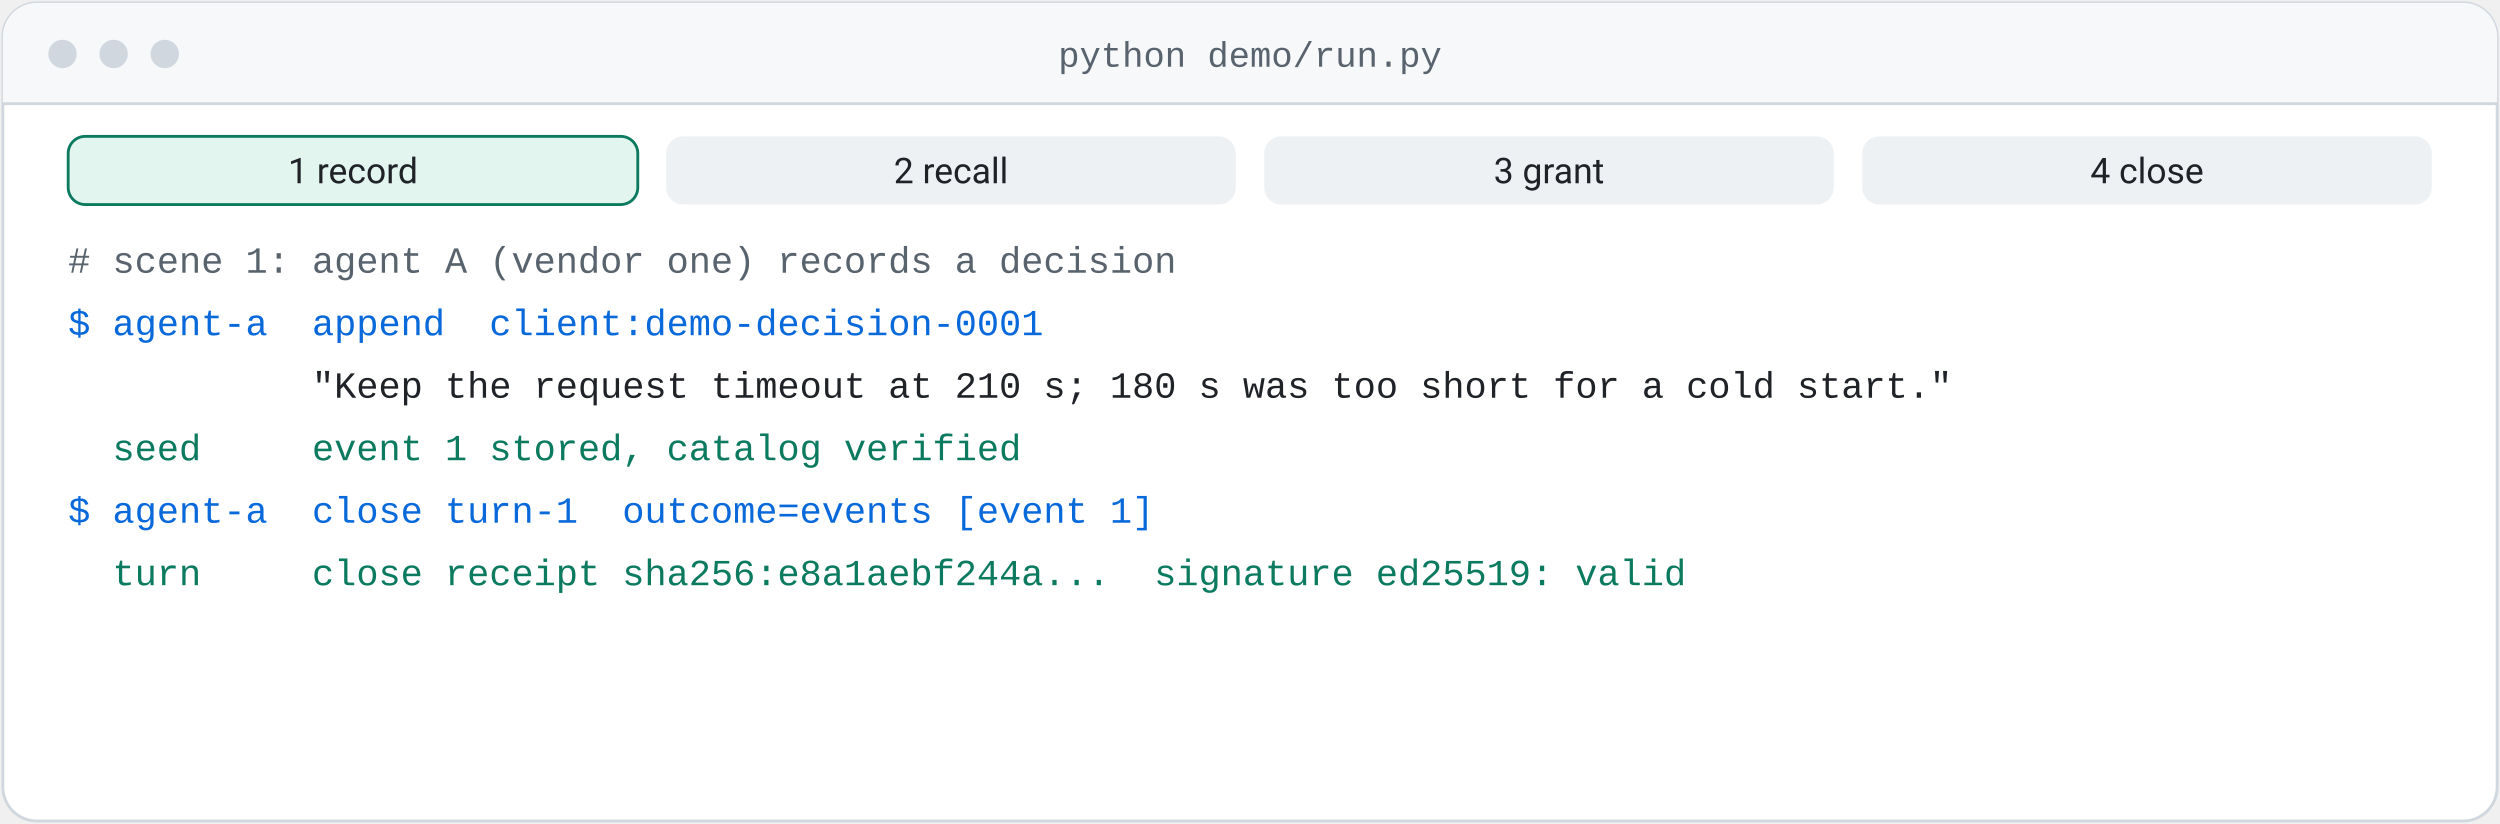
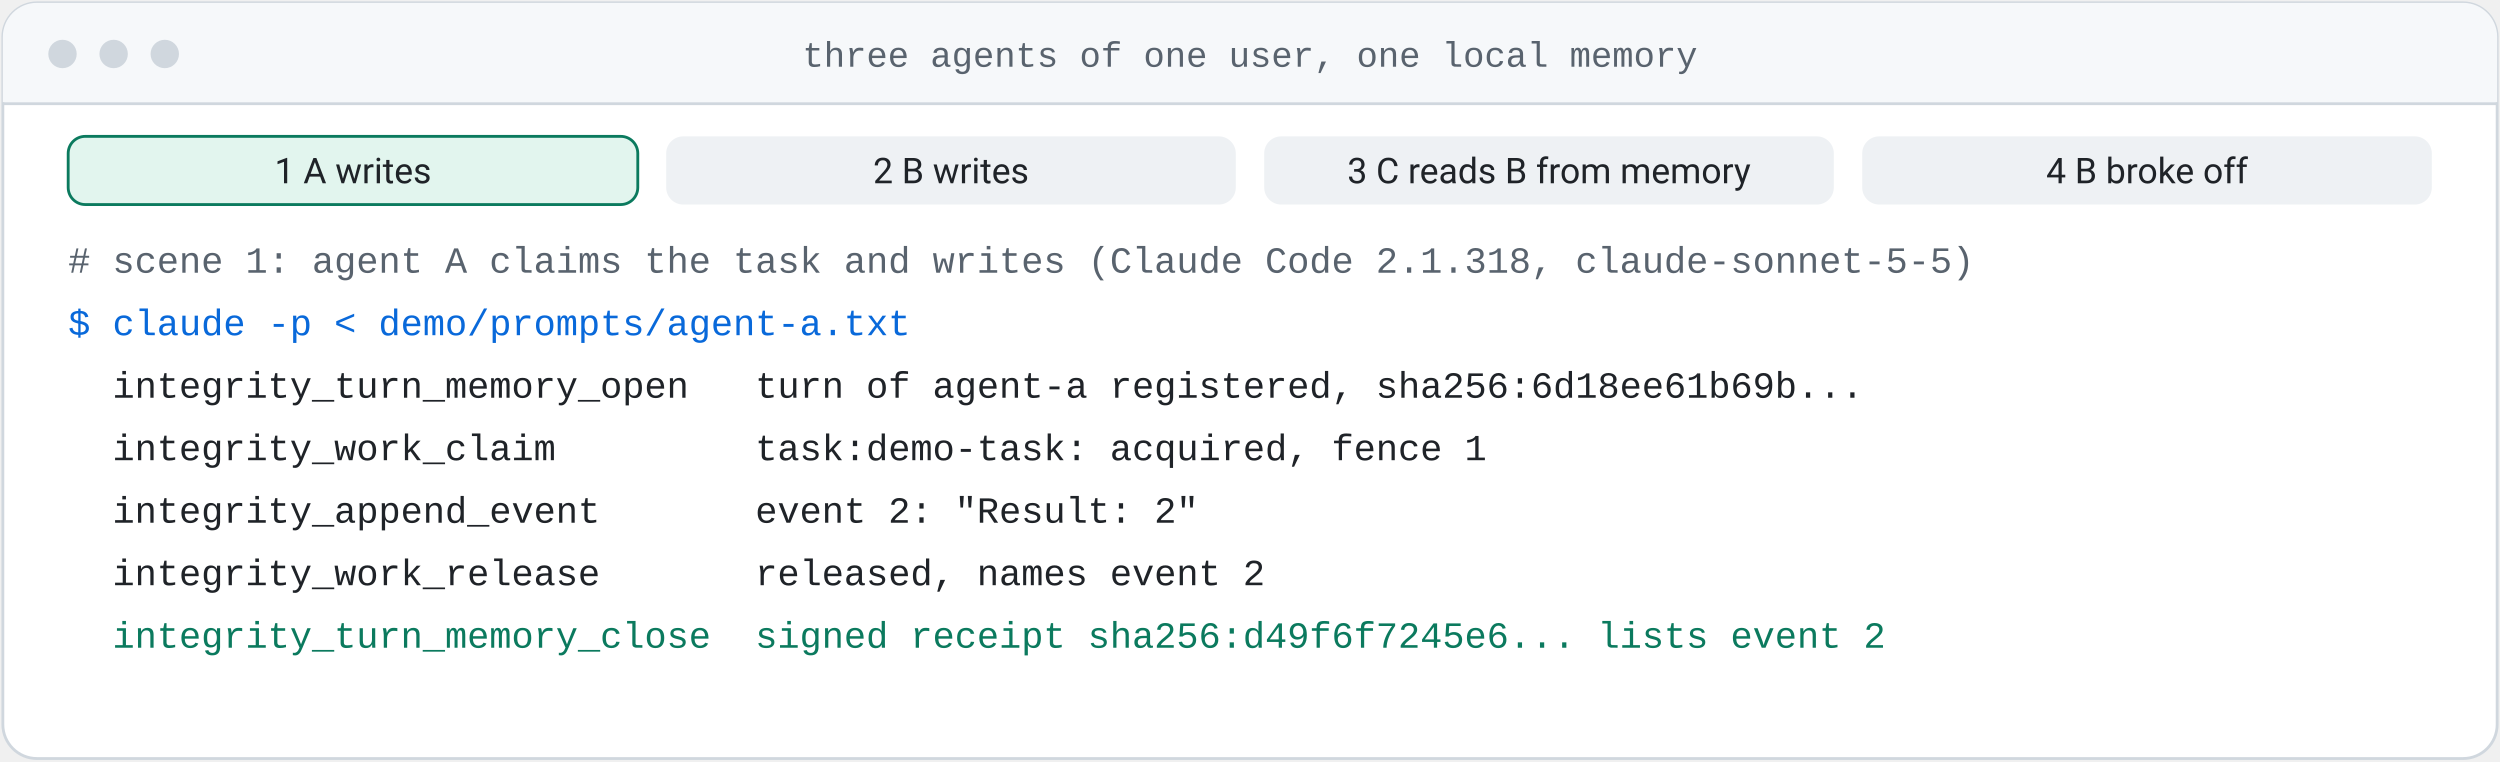
- <svg xmlns="http://www.w3.org/2000/svg" viewBox="0 0 880 290" width="880" height="290" role="img" aria-labelledby="t d" font-family="ui-monospace, SFMono-Regular, Menlo, Consolas, 'Liberation Mono', monospace">
-   <rect x="1" y="1" width="878" height="288" rx="12" fill="#FFFFFF" stroke="#D0D7DE" />
+ <svg xmlns="http://www.w3.org/2000/svg" viewBox="0 0 880 268" width="880" height="268" role="img" aria-labelledby="t d" font-family="ui-monospace, SFMono-Regular, Menlo, Consolas, 'Liberation Mono', monospace">
+   <rect x="1" y="1" width="878" height="266" rx="12" fill="#FFFFFF" stroke="#D0D7DE" />
  <path d="M1 13a12 12 0 0 1 12-12h854a12 12 0 0 1 12 12v23H1z" fill="#F6F8FA" />
  <path d="M1 36.5h878" stroke="#D0D7DE" />
  <circle cx="22" cy="19" r="5" fill="#D0D7DE" />
  <circle cx="40" cy="19" r="5" fill="#D0D7DE" />
  <circle cx="58" cy="19" r="5" fill="#D0D7DE" />
-   <text x="440" y="23.5" text-anchor="middle" font-size="12.5" fill="#59636E">python demo/run.py</text>
+   <text x="440" y="23.5" text-anchor="middle" font-size="12.5" fill="#59636E">three agents of one user, one local memory</text>
  <rect x="24" y="48" width="200.5" height="24" rx="6" fill="#EEF1F4" />
  <rect x="24" y="48" width="200.5" height="24" rx="6" fill="#E2F5EE" stroke="#0B7A5E" opacity="1">
    <animate attributeName="opacity" dur="48s" repeatCount="indefinite" keyTimes="0;0;0.005;0.245;0.25;1" values="0;0;1;1;0;0" />
  </rect>
-   <text x="124.25" y="64.5" text-anchor="middle" font-size="12.5" font-family="ui-sans-serif, system-ui, -apple-system, 'Segoe UI', Roboto, Helvetica, Arial, sans-serif" fill="#1F2328">1 record</text>
+   <text x="124.25" y="64.5" text-anchor="middle" font-size="12.5" font-family="ui-sans-serif, system-ui, -apple-system, 'Segoe UI', Roboto, Helvetica, Arial, sans-serif" fill="#1F2328">1 A writes</text>
  <rect x="234.5" y="48" width="200.5" height="24" rx="6" fill="#EEF1F4" />
  <rect x="234.5" y="48" width="200.5" height="24" rx="6" fill="#E2F5EE" stroke="#0B7A5E" opacity="0">
    <animate attributeName="opacity" dur="48s" repeatCount="indefinite" keyTimes="0;0.25;0.255;0.495;0.5;1" values="0;0;1;1;0;0" />
  </rect>
-   <text x="334.75" y="64.5" text-anchor="middle" font-size="12.5" font-family="ui-sans-serif, system-ui, -apple-system, 'Segoe UI', Roboto, Helvetica, Arial, sans-serif" fill="#1F2328">2 recall</text>
+   <text x="334.75" y="64.5" text-anchor="middle" font-size="12.5" font-family="ui-sans-serif, system-ui, -apple-system, 'Segoe UI', Roboto, Helvetica, Arial, sans-serif" fill="#1F2328">2 B writes</text>
  <rect x="445" y="48" width="200.5" height="24" rx="6" fill="#EEF1F4" />
  <rect x="445" y="48" width="200.5" height="24" rx="6" fill="#E2F5EE" stroke="#0B7A5E" opacity="0">
    <animate attributeName="opacity" dur="48s" repeatCount="indefinite" keyTimes="0;0.5;0.505;0.745;0.75;1" values="0;0;1;1;0;0" />
  </rect>
-   <text x="545.25" y="64.5" text-anchor="middle" font-size="12.5" font-family="ui-sans-serif, system-ui, -apple-system, 'Segoe UI', Roboto, Helvetica, Arial, sans-serif" fill="#1F2328">3 grant</text>
+   <text x="545.25" y="64.5" text-anchor="middle" font-size="12.5" font-family="ui-sans-serif, system-ui, -apple-system, 'Segoe UI', Roboto, Helvetica, Arial, sans-serif" fill="#1F2328">3 C reads B from memory</text>
  <rect x="655.5" y="48" width="200.5" height="24" rx="6" fill="#EEF1F4" />
  <rect x="655.5" y="48" width="200.5" height="24" rx="6" fill="#E2F5EE" stroke="#0B7A5E" opacity="0">
    <animate attributeName="opacity" dur="48s" repeatCount="indefinite" keyTimes="0;0.75;0.755;0.995;1;1" values="0;0;1;1;0;0" />
  </rect>
-   <text x="755.75" y="64.5" text-anchor="middle" font-size="12.5" font-family="ui-sans-serif, system-ui, -apple-system, 'Segoe UI', Roboto, Helvetica, Arial, sans-serif" fill="#1F2328">4 close</text>
-   <text x="24" y="96" font-size="13" xml:space="preserve" fill="#59636E" opacity="1"># scene 1: agent A (vendor one) records a decision<animate attributeName="opacity" dur="48s" repeatCount="indefinite" keyTimes="0;0.006;0.011;0.24;0.245;1" values="0;0;1;1;0;0" />
+   <text x="755.75" y="64.5" text-anchor="middle" font-size="12.5" font-family="ui-sans-serif, system-ui, -apple-system, 'Segoe UI', Roboto, Helvetica, Arial, sans-serif" fill="#1F2328">4 B broke off</text>
+   <text x="24" y="96" font-size="13" xml:space="preserve" fill="#59636E" opacity="1"># scene 1: agent A claims the task and writes (Claude Code 2.1.318, claude-sonnet-5-5)<animate attributeName="opacity" dur="48s" repeatCount="indefinite" keyTimes="0;0.006;0.011;0.24;0.245;1" values="0;0;1;1;0;0" />
  </text>
-   <text x="24" y="118" font-size="13" xml:space="preserve" fill="#0969DA" opacity="1">$ agent-a  append  client:demo-decision-0001<animate attributeName="opacity" dur="48s" repeatCount="indefinite" keyTimes="0;0.021;0.026;0.24;0.245;1" values="0;0;1;1;0;0" />
+   <text x="24" y="118" font-size="13" xml:space="preserve" fill="#0969DA" opacity="1">$ claude -p &lt; demo/prompts/agent-a.txt<animate attributeName="opacity" dur="48s" repeatCount="indefinite" keyTimes="0;0.021;0.026;0.24;0.245;1" values="0;0;1;1;0;0" />
  </text>
-   <text x="24" y="140" font-size="13" xml:space="preserve" fill="#1F2328" opacity="1">           "Keep the request timeout at 210 s; 180 s was too short for a cold start."<animate attributeName="opacity" dur="48s" repeatCount="indefinite" keyTimes="0;0.035;0.041;0.24;0.245;1" values="0;0;1;1;0;0" />
+   <text x="24" y="140" font-size="13" xml:space="preserve" fill="#1F2328" opacity="1">  integrity_turn_memory_open   turn of agent-a registered, sha256:6d18ee61b69b...<animate attributeName="opacity" dur="48s" repeatCount="indefinite" keyTimes="0;0.035;0.041;0.24;0.245;1" values="0;0;1;1;0;0" />
  </text>
-   <text x="24" y="162" font-size="13" xml:space="preserve" fill="#0B7A5E" opacity="1">  seed     event 1 stored, catalog verified<animate attributeName="opacity" dur="48s" repeatCount="indefinite" keyTimes="0;0.05;0.055;0.24;0.245;1" values="0;0;1;1;0;0" />
+   <text x="24" y="162" font-size="13" xml:space="preserve" fill="#1F2328" opacity="1">  integrity_work_claim         task:demo-task: acquired, fence 1<animate attributeName="opacity" dur="48s" repeatCount="indefinite" keyTimes="0;0.05;0.055;0.24;0.245;1" values="0;0;1;1;0;0" />
  </text>
-   <text x="24" y="184" font-size="13" xml:space="preserve" fill="#0969DA" opacity="1">$ agent-a  close turn-1  outcome=events [event 1]<animate attributeName="opacity" dur="48s" repeatCount="indefinite" keyTimes="0;0.065;0.07;0.24;0.245;1" values="0;0;1;1;0;0" />
+   <text x="24" y="184" font-size="13" xml:space="preserve" fill="#1F2328" opacity="1">  integrity_append_event       event 2: "Result: 2"<animate attributeName="opacity" dur="48s" repeatCount="indefinite" keyTimes="0;0.065;0.07;0.24;0.245;1" values="0;0;1;1;0;0" />
  </text>
-   <text x="24" y="206" font-size="13" xml:space="preserve" fill="#0B7A5E" opacity="1">  turn     close receipt sha256:e8a1aebf244a...  signature ed25519: valid<animate attributeName="opacity" dur="48s" repeatCount="indefinite" keyTimes="0;0.079;0.084;0.24;0.245;1" values="0;0;1;1;0;0" />
+   <text x="24" y="206" font-size="13" xml:space="preserve" fill="#1F2328" opacity="1">  integrity_work_release       released, names event 2<animate attributeName="opacity" dur="48s" repeatCount="indefinite" keyTimes="0;0.079;0.084;0.24;0.245;1" values="0;0;1;1;0;0" />
  </text>
-   <text x="24" y="96" font-size="13" xml:space="preserve" fill="#59636E" opacity="0"># scene 2: agent B (vendor two), a new session, asks the memory<animate attributeName="opacity" dur="48s" repeatCount="indefinite" keyTimes="0;0.256;0.262;0.49;0.495;1" values="0;0;1;1;0;0" />
+   <text x="24" y="228" font-size="13" xml:space="preserve" fill="#0B7A5E" opacity="1">  integrity_turn_memory_close  signed receipt sha256:d49f6f7245e6... lists event 2<animate attributeName="opacity" dur="48s" repeatCount="indefinite" keyTimes="0;0.094;0.099;0.24;0.245;1" values="0;0;1;1;0;0" />
  </text>
-   <text x="24" y="118" font-size="13" xml:space="preserve" fill="#0969DA" opacity="0">$ agent-b  recall  "request timeout"<animate attributeName="opacity" dur="48s" repeatCount="indefinite" keyTimes="0;0.271;0.276;0.49;0.495;1" values="0;0;1;1;0;0" />
+   <text x="24" y="96" font-size="13" xml:space="preserve" fill="#59636E" opacity="0"># scene 2: agent B claims the task and writes (Claude Code 2.1.318, claude-sonnet-5-5)<animate attributeName="opacity" dur="48s" repeatCount="indefinite" keyTimes="0;0.256;0.262;0.49;0.495;1" values="0;0;1;1;0;0" />
  </text>
-   <text x="24" y="140" font-size="13" xml:space="preserve" fill="#0B7A5E" opacity="0">  memory   1 event  -&gt;  event 1  by agent-a  at 2026-01-01T09:00:00Z<animate attributeName="opacity" dur="48s" repeatCount="indefinite" keyTimes="0;0.285;0.291;0.49;0.495;1" values="0;0;1;1;0;0" />
+   <text x="24" y="118" font-size="13" xml:space="preserve" fill="#0969DA" opacity="0">$ claude -p &lt; demo/prompts/agent-b.txt<animate attributeName="opacity" dur="48s" repeatCount="indefinite" keyTimes="0;0.271;0.276;0.49;0.495;1" values="0;0;1;1;0;0" />
  </text>
-   <text x="24" y="162" font-size="13" xml:space="preserve" fill="#1F2328" opacity="0">           "Keep the request timeout at 210 s; 180 s was too short for a cold start."<animate attributeName="opacity" dur="48s" repeatCount="indefinite" keyTimes="0;0.3;0.305;0.49;0.495;1" values="0;0;1;1;0;0" />
+   <text x="24" y="140" font-size="13" xml:space="preserve" fill="#1F2328" opacity="0">  integrity_turn_memory_open   turn of agent-b registered, sha256:9c3292336422...<animate attributeName="opacity" dur="48s" repeatCount="indefinite" keyTimes="0;0.285;0.291;0.49;0.495;1" values="0;0;1;1;0;0" />
  </text>
-   <text x="24" y="184" font-size="13" xml:space="preserve" fill="#1F2328" opacity="0">           event digest sha256:e71d983c5b37...<animate attributeName="opacity" dur="48s" repeatCount="indefinite" keyTimes="0;0.315;0.32;0.49;0.495;1" values="0;0;1;1;0;0" />
+   <text x="24" y="162" font-size="13" xml:space="preserve" fill="#1F2328" opacity="0">  integrity_work_claim         task:demo-task: acquired, fence 2<animate attributeName="opacity" dur="48s" repeatCount="indefinite" keyTimes="0;0.3;0.305;0.49;0.495;1" values="0;0;1;1;0;0" />
  </text>
-   <text x="24" y="206" font-size="13" xml:space="preserve" fill="#1F2328" opacity="0">           recall receipt: bound to one snapshot, production_authority=false<animate attributeName="opacity" dur="48s" repeatCount="indefinite" keyTimes="0;0.329;0.334;0.49;0.495;1" values="0;0;1;1;0;0" />
+   <text x="24" y="184" font-size="13" xml:space="preserve" fill="#1F2328" opacity="0">  integrity_append_event       event 3: "Result: X"<animate attributeName="opacity" dur="48s" repeatCount="indefinite" keyTimes="0;0.315;0.32;0.49;0.495;1" values="0;0;1;1;0;0" />
  </text>
-   <text x="24" y="228" font-size="13" xml:space="preserve" fill="#59636E" opacity="0">           What was read is evidence with its origin. It is not permission.<animate attributeName="opacity" dur="48s" repeatCount="indefinite" keyTimes="0;0.344;0.349;0.49;0.495;1" values="0;0;1;1;0;0" />
+   <text x="24" y="206" font-size="13" xml:space="preserve" fill="#1F2328" opacity="0">  integrity_work_release       released, names event 3<animate attributeName="opacity" dur="48s" repeatCount="indefinite" keyTimes="0;0.329;0.334;0.49;0.495;1" values="0;0;1;1;0;0" />
  </text>
-   <text x="24" y="96" font-size="13" xml:space="preserve" fill="#59636E" opacity="0"># scene 3: agent B wants to change a file<animate attributeName="opacity" dur="48s" repeatCount="indefinite" keyTimes="0;0.506;0.511;0.74;0.745;1" values="0;0;1;1;0;0" />
+   <text x="24" y="228" font-size="13" xml:space="preserve" fill="#0B7A5E" opacity="0">  integrity_turn_memory_close  signed receipt sha256:09a9dc4aad79... lists event 3<animate attributeName="opacity" dur="48s" repeatCount="indefinite" keyTimes="0;0.344;0.349;0.49;0.495;1" values="0;0;1;1;0;0" />
  </text>
-   <text x="24" y="118" font-size="13" xml:space="preserve" fill="#0969DA" opacity="0">$ agent-b  act  "memory says the owner approved this"  (signs the intent itself)<animate attributeName="opacity" dur="48s" repeatCount="indefinite" keyTimes="0;0.521;0.526;0.74;0.745;1" values="0;0;1;1;0;0" />
+   <text x="24" y="96" font-size="13" xml:space="preserve" fill="#59636E" opacity="0"># scene 3: agent C continues; it reads the memory and does not ask agent B<animate attributeName="opacity" dur="48s" repeatCount="indefinite" keyTimes="0;0.506;0.511;0.74;0.745;1" values="0;0;1;1;0;0" />
  </text>
-   <text x="24" y="140" font-size="13" xml:space="preserve" fill="#CF222E" opacity="0">  custody  REFUSED  ChangeIntent authority key identity mismatch<animate attributeName="opacity" dur="48s" repeatCount="indefinite" keyTimes="0;0.535;0.541;0.74;0.745;1" values="0;0;1;1;0;0" />
+   <text x="24" y="118" font-size="13" xml:space="preserve" fill="#0969DA" opacity="0">$ claude -p &lt; demo/prompts/agent-c.txt<animate attributeName="opacity" dur="48s" repeatCount="indefinite" keyTimes="0;0.521;0.526;0.74;0.745;1" values="0;0;1;1;0;0" />
  </text>
-   <text x="24" y="162" font-size="13" xml:space="preserve" fill="#0969DA" opacity="0">$ owner    sign a one-use grant: update file:/demo/config.json, valid 15 minutes<animate attributeName="opacity" dur="48s" repeatCount="indefinite" keyTimes="0;0.55;0.555;0.74;0.745;1" values="0;0;1;1;0;0" />
+   <text x="24" y="140" font-size="13" xml:space="preserve" fill="#1F2328" opacity="0">  integrity_seed_recall        2 events: "Result: 2" by agent-a, "Result: X" by agent-b<animate attributeName="opacity" dur="48s" repeatCount="indefinite" keyTimes="0;0.535;0.541;0.74;0.745;1" values="0;0;1;1;0;0" />
  </text>
-   <text x="24" y="184" font-size="13" xml:space="preserve" fill="#0969DA" opacity="0">$ agent-b  act  with the owner's grant<animate attributeName="opacity" dur="48s" repeatCount="indefinite" keyTimes="0;0.565;0.57;0.74;0.745;1" values="0;0;1;1;0;0" />
+   <text x="24" y="162" font-size="13" xml:space="preserve" fill="#1F2328" opacity="0">  integrity_turn_receipt_by_event   event 3: "Result: X"<animate attributeName="opacity" dur="48s" repeatCount="indefinite" keyTimes="0;0.55;0.555;0.74;0.745;1" values="0;0;1;1;0;0" />
  </text>
-   <text x="24" y="206" font-size="13" xml:space="preserve" fill="#0B7A5E" opacity="0">  custody  ALLOWED  authorized_success, consumption receipt signed<animate attributeName="opacity" dur="48s" repeatCount="indefinite" keyTimes="0;0.579;0.584;0.74;0.745;1" values="0;0;1;1;0;0" />
+   <text x="24" y="184" font-size="13" xml:space="preserve" fill="#1F2328" opacity="0">    author  agent-b / claude-code / local-machine   (declared by the writer; not verified)<animate attributeName="opacity" dur="48s" repeatCount="indefinite" keyTimes="0;0.565;0.57;0.74;0.745;1" values="0;0;1;1;0;0" />
  </text>
-   <text x="24" y="228" font-size="13" xml:space="preserve" fill="#0969DA" opacity="0">$ agent-b  act  with the same grant again<animate attributeName="opacity" dur="48s" repeatCount="indefinite" keyTimes="0;0.594;0.599;0.74;0.745;1" values="0;0;1;1;0;0" />
+   <text x="24" y="206" font-size="13" xml:space="preserve" fill="#0B7A5E" opacity="0">    claim   task:demo-task, fence 2: acquired, then released naming event 3<animate attributeName="opacity" dur="48s" repeatCount="indefinite" keyTimes="0;0.579;0.584;0.74;0.745;1" values="0;0;1;1;0;0" />
  </text>
-   <text x="24" y="250" font-size="13" xml:space="preserve" fill="#CF222E" opacity="0">  custody  REFUSED  ChangeIntent intent:demo-timeout is already consumed<animate attributeName="opacity" dur="48s" repeatCount="indefinite" keyTimes="0;0.608;0.614;0.74;0.745;1" values="0;0;1;1;0;0" />
+   <text x="24" y="228" font-size="13" xml:space="preserve" fill="#0B7A5E" opacity="0">    turn    closed 12:55:48Z: the signed receipt lists event 3<animate attributeName="opacity" dur="48s" repeatCount="indefinite" keyTimes="0;0.594;0.599;0.74;0.745;1" values="0;0;1;1;0;0" />
  </text>
-   <text x="24" y="96" font-size="13" xml:space="preserve" fill="#59636E" opacity="0"># scene 4: agent B ends its turn without closing it<animate attributeName="opacity" dur="48s" repeatCount="indefinite" keyTimes="0;0.756;0.761;0.99;0.995;1" values="0;0;1;1;0;0" />
+   <text x="24" y="96" font-size="13" xml:space="preserve" fill="#59636E" opacity="0"># scene 4: a second run: agent B stopped before the release and the close<animate attributeName="opacity" dur="48s" repeatCount="indefinite" keyTimes="0;0.756;0.761;0.99;0.995;1" values="0;0;1;1;0;0" />
  </text>
-   <text x="24" y="118" font-size="13" xml:space="preserve" fill="#0969DA" opacity="0">$ agent-b  open turn-2   ...and stops without a close<animate attributeName="opacity" dur="48s" repeatCount="indefinite" keyTimes="0;0.771;0.776;0.99;0.995;1" values="0;0;1;1;0;0" />
+   <text x="24" y="118" font-size="13" xml:space="preserve" fill="#0969DA" opacity="0">$ claude -p &lt; demo/prompts/agent-c.txt<animate attributeName="opacity" dur="48s" repeatCount="indefinite" keyTimes="0;0.771;0.776;0.99;0.995;1" values="0;0;1;1;0;0" />
  </text>
-   <text x="24" y="140" font-size="13" xml:space="preserve" fill="#CF222E" opacity="0">  stop     no close receipt  -&gt;  coverage gap sha256:e3ca6c2d232e...  signature ed25519: valid<animate attributeName="opacity" dur="48s" repeatCount="indefinite" keyTimes="0;0.785;0.791;0.99;0.995;1" values="0;0;1;1;0;0" />
+   <text x="24" y="140" font-size="13" xml:space="preserve" fill="#1F2328" opacity="0">  integrity_seed_recall        2 events: "Result: 2" by agent-a, "Result: X" by agent-b<animate attributeName="opacity" dur="48s" repeatCount="indefinite" keyTimes="0;0.785;0.791;0.99;0.995;1" values="0;0;1;1;0;0" />
  </text>
-   <text x="24" y="162" font-size="13" xml:space="preserve" fill="#0969DA" opacity="0">$ owner    integrity-doctor<animate attributeName="opacity" dur="48s" repeatCount="indefinite" keyTimes="0;0.8;0.805;0.99;0.995;1" values="0;0;1;1;0;0" />
+   <text x="24" y="162" font-size="13" xml:space="preserve" fill="#1F2328" opacity="0">  integrity_turn_receipt_by_event   event 3: "Result: X"<animate attributeName="opacity" dur="48s" repeatCount="indefinite" keyTimes="0;0.8;0.805;0.99;0.995;1" values="0;0;1;1;0;0" />
  </text>
-   <text x="24" y="184" font-size="13" xml:space="preserve" fill="#1F2328" opacity="0">  doctor   coverage: 1/2 registered turns closed (events 1, no-event 0, unresolved 1)<animate attributeName="opacity" dur="48s" repeatCount="indefinite" keyTimes="0;0.815;0.82;0.99;0.995;1" values="0;0;1;1;0;0" />
+   <text x="24" y="184" font-size="13" xml:space="preserve" fill="#1F2328" opacity="0">    author  agent-b / claude-code / local-machine   (declared by the writer; not verified)<animate attributeName="opacity" dur="48s" repeatCount="indefinite" keyTimes="0;0.815;0.82;0.99;0.995;1" values="0;0;1;1;0;0" />
  </text>
-   <text x="24" y="206" font-size="13" xml:space="preserve" fill="#59636E" opacity="0">           The missing close is on record as a signed debt. It is not a silent no-event.<animate attributeName="opacity" dur="48s" repeatCount="indefinite" keyTimes="0;0.829;0.834;0.99;0.995;1" values="0;0;1;1;0;0" />
+   <text x="24" y="206" font-size="13" xml:space="preserve" fill="#CF222E" opacity="0">    claim   task:demo-task, fence 2: acquired, never released<animate attributeName="opacity" dur="48s" repeatCount="indefinite" keyTimes="0;0.829;0.834;0.99;0.995;1" values="0;0;1;1;0;0" />
+   </text>
+   <text x="24" y="228" font-size="13" xml:space="preserve" fill="#CF222E" opacity="0">    turn    open since 12:57:18Z: no closing receipt, no gap recorded<animate attributeName="opacity" dur="48s" repeatCount="indefinite" keyTimes="0;0.844;0.849;0.99;0.995;1" values="0;0;1;1;0;0" />
  </text>
</svg>
